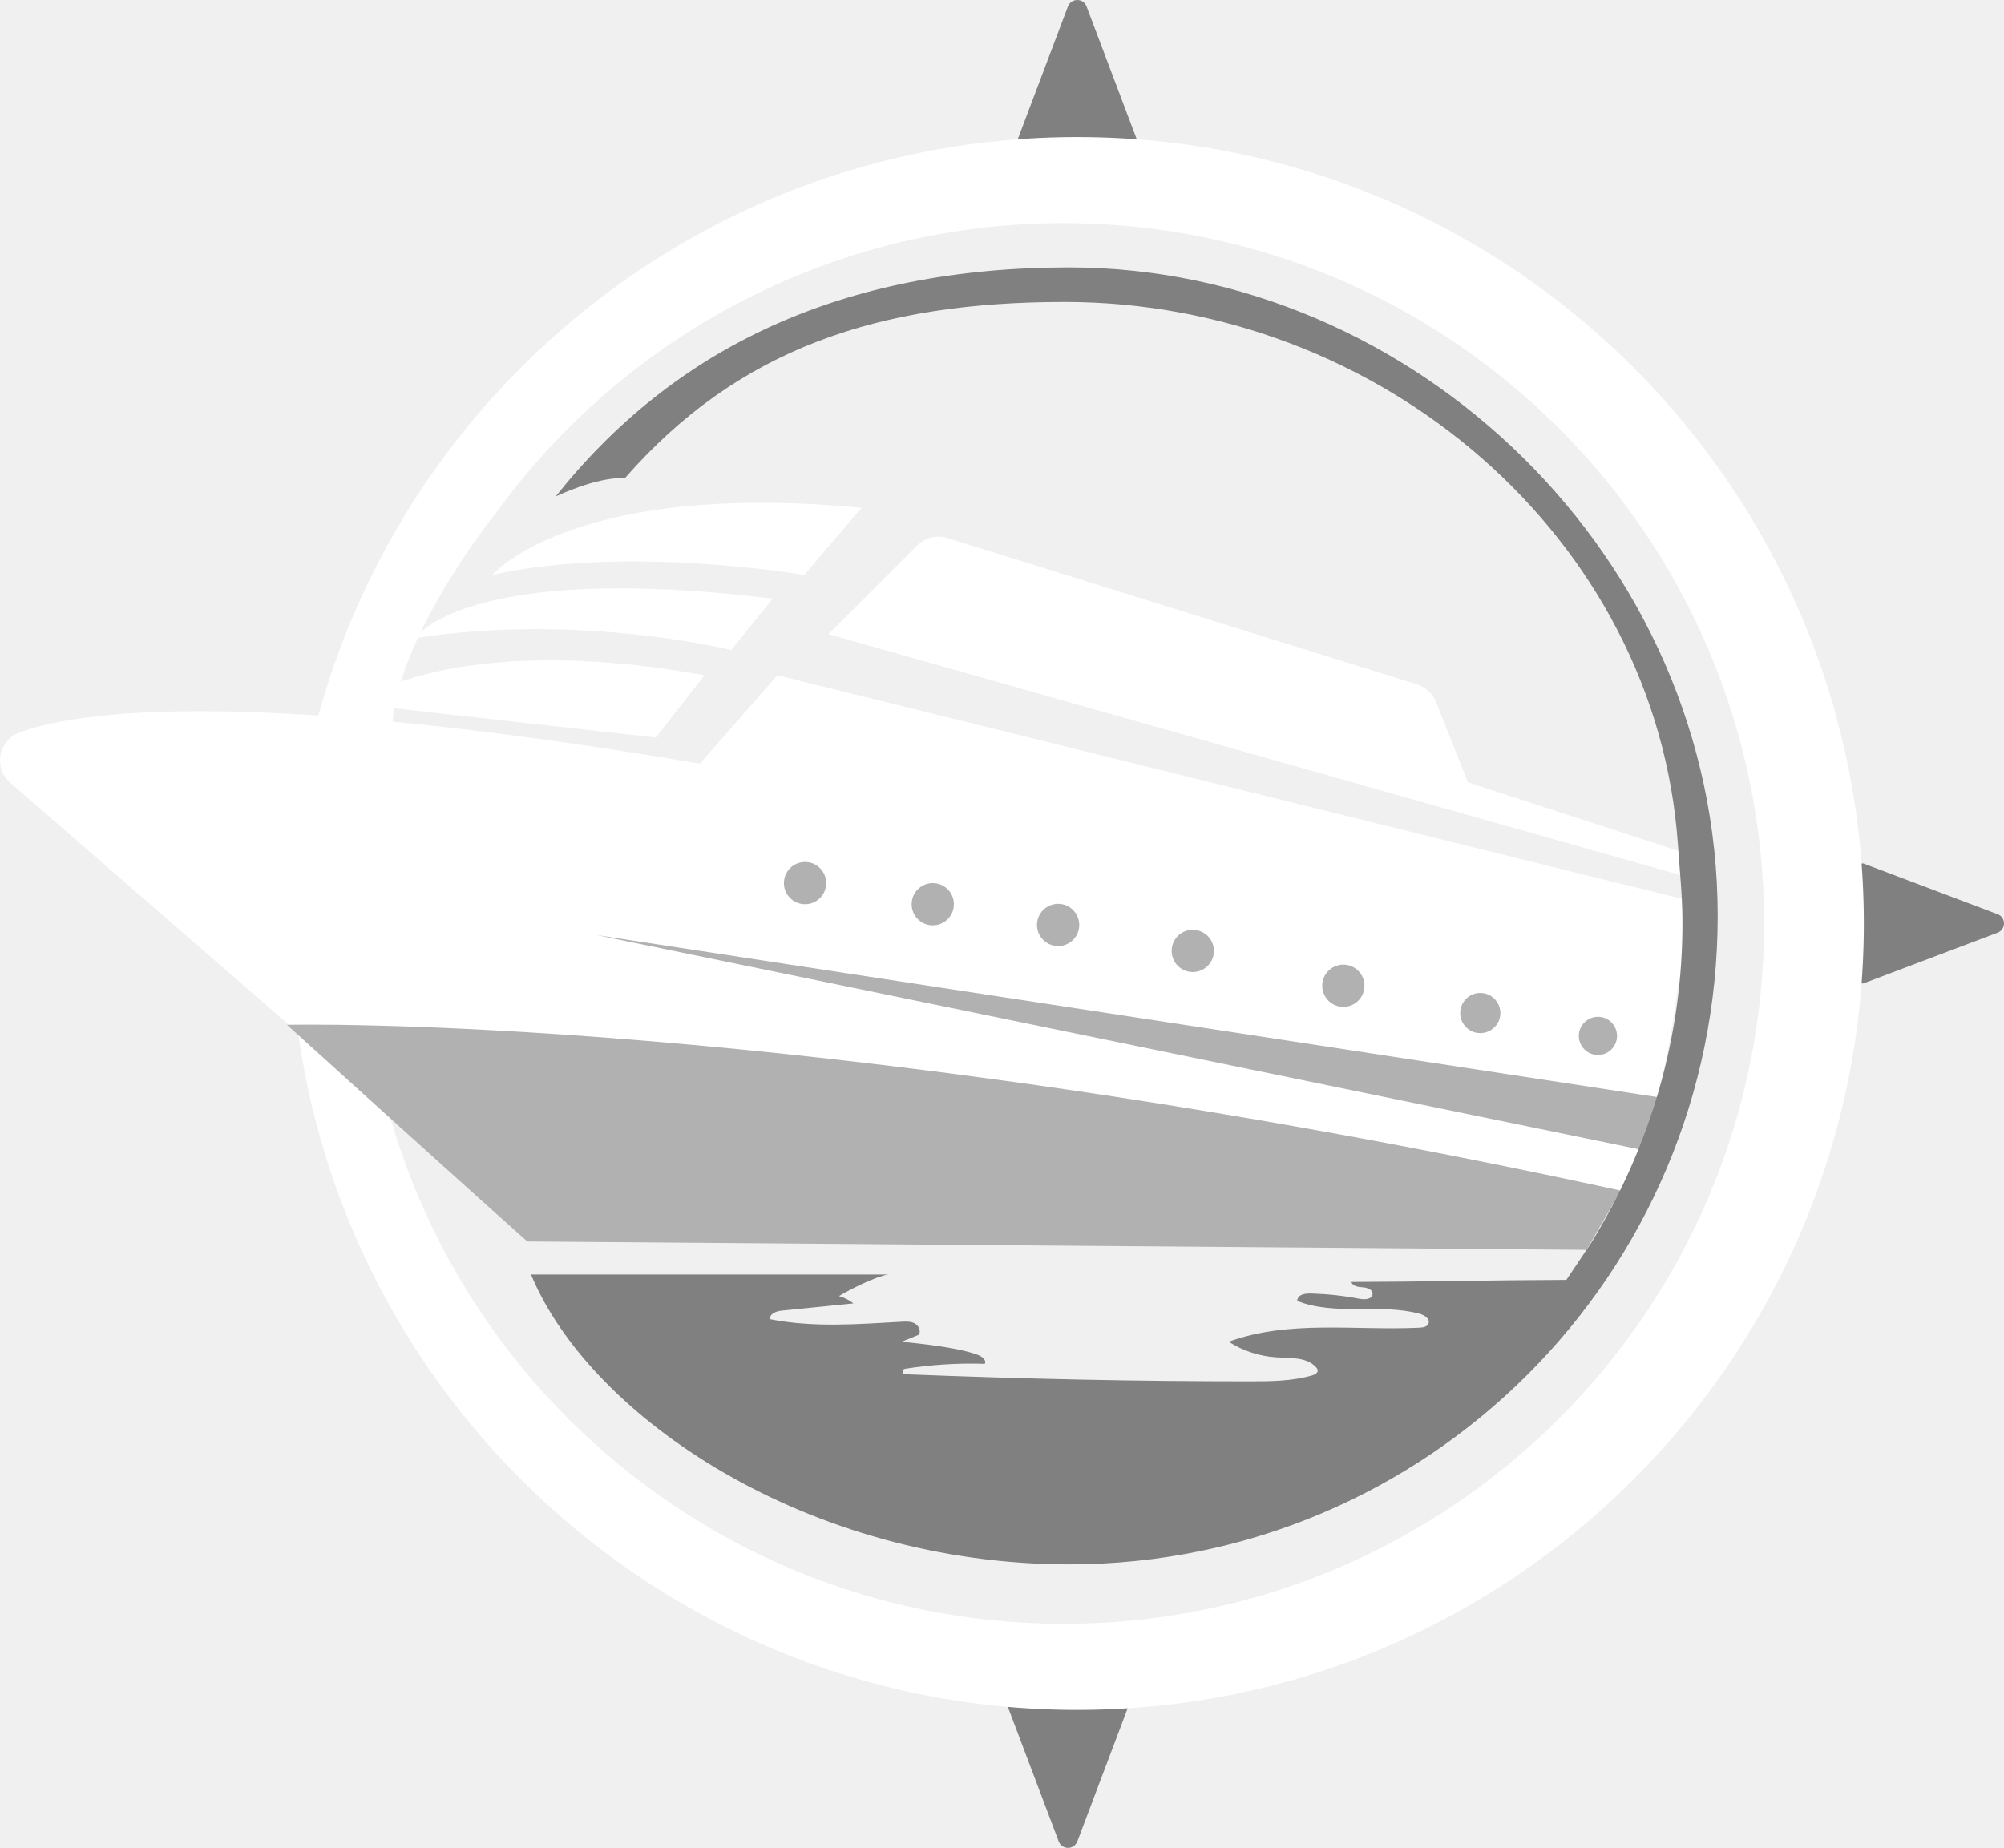
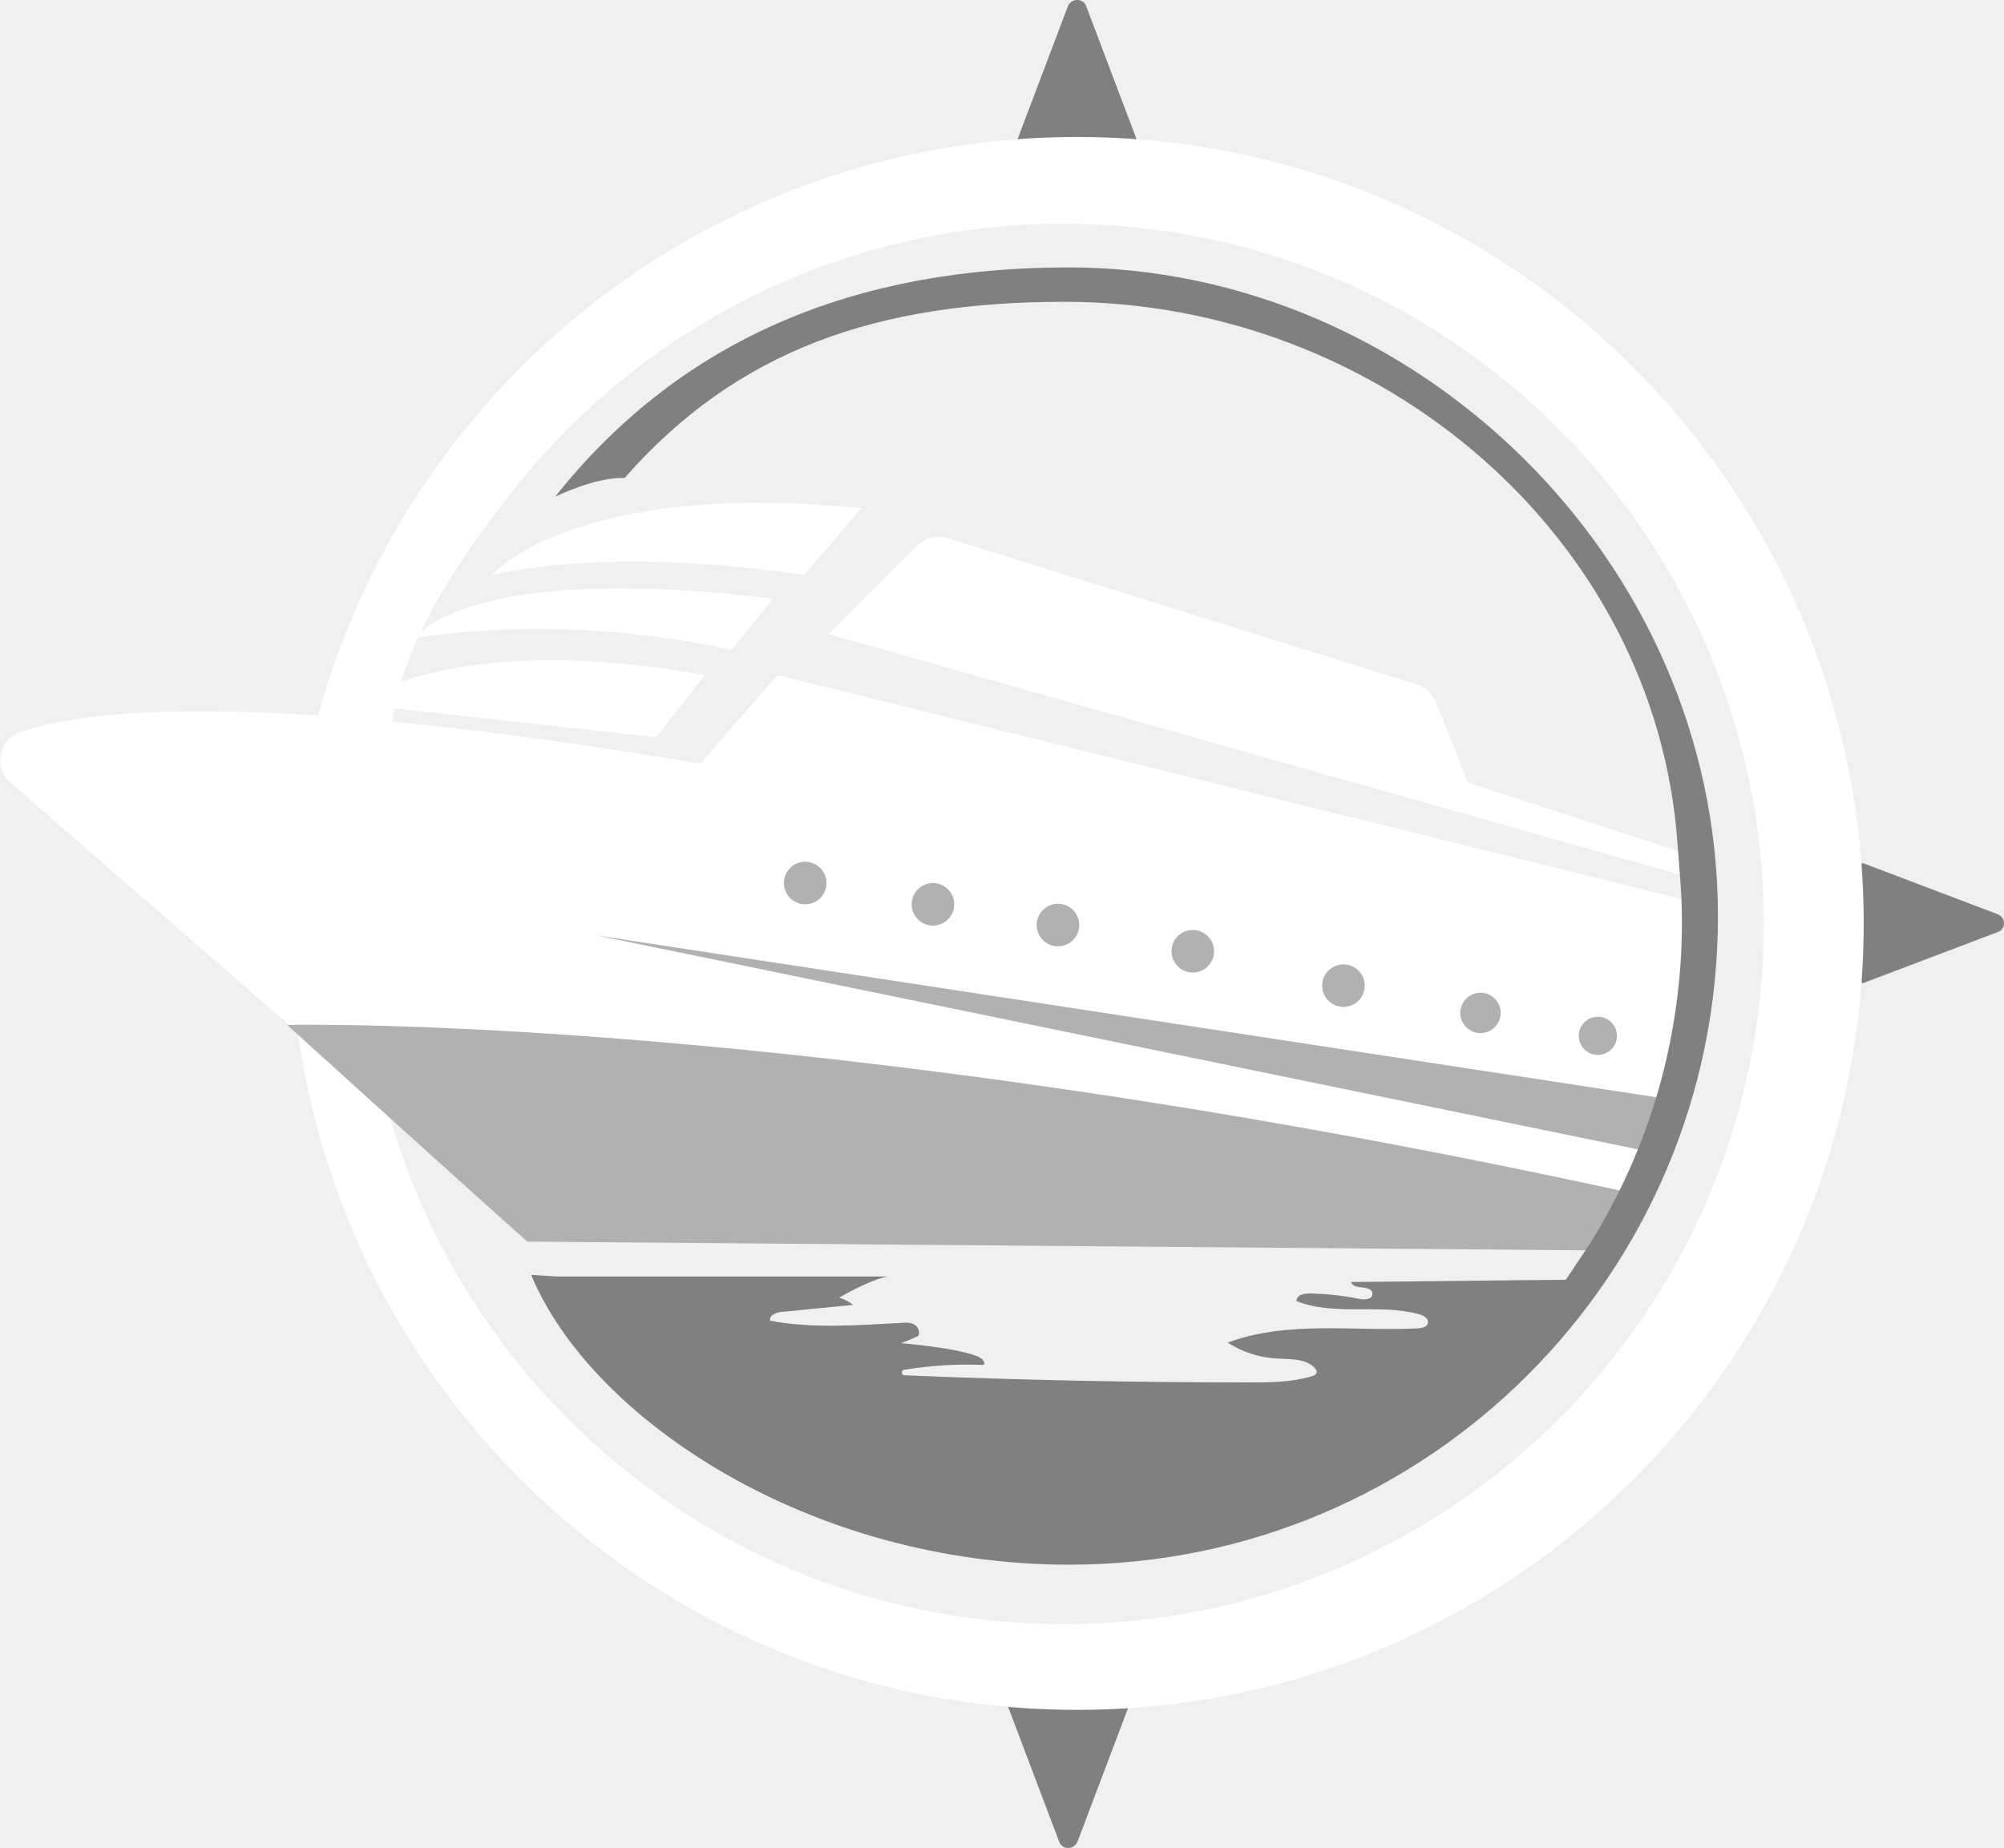
- <svg xmlns="http://www.w3.org/2000/svg" id="Layer_2" data-name="Layer 2" viewBox="0 0 367.12 338.61">
-   <defs>
-     <style>
-       .cls-1 {
-         fill: #fff;
-       }
- 
-       .cls-2 {
-         fill: #b1b1b1;
-       }
- 
-       .cls-3 {
-         fill: gray;
-       }
-     </style>
-   </defs>
-   <g id="Layer_2-2" data-name="Layer 2">
+ <svg xmlns="http://www.w3.org/2000/svg" version="1.1" id="Layer_2_00000018934906911480919540000015624731580744912296_" x="0px" y="0px" viewBox="0 0 367.1 338.6" style="enable-background:new 0 0 367.1 338.6;" xml:space="preserve">
+   <style type="text/css">
+ 	.st0{fill:#808080;}
+ 	.st1{fill:#FFFFFF;}
+ 	.st2{fill:#B1B1B1;}
+ </style>
+   <g id="Layer_2-2">
    <g>
-       <path class="cls-3" d="m195.64,1.18l-9.49,25.12h22.39l-9.49-25.12c-.59-1.57-2.81-1.57-3.4,0Z" />
-       <path class="cls-3" d="m197.36,337.43l9.49-25.12h-22.39l9.49,25.12c.59,1.57,2.81,1.57,3.4,0Z" />
-       <path class="cls-3" d="m365.94,167.52l-24.54-9.28c-.28-.11-.58.1-.58.4v21.15c0,.3.3.51.58.4l24.54-9.28c1.57-.59,1.57-2.81,0-3.4Z" />
-       <path class="cls-1" d="m197.34,25.12c-79.58,0-144.1,64.52-144.1,144.1s64.52,144.1,144.1,144.1,144.1-64.52,144.1-144.1S276.92,25.12,197.34,25.12Zm-2.5,272.43c-70.87,0-128.33-57.45-128.33-128.33,0-12.86,4.31-24.8,5.41-36.98,1.51-16.63,18.85-38.12,18.85-38.12,23.31-32.25,61.24-53.23,104.07-53.23,70.88,0,128.33,57.46,128.33,128.33s-57.45,128.33-128.33,128.33Z" />
-       <path class="cls-1" d="m309.13,156.46l-40.22-13.1-5.79-14.6c-.64-1.62-1.99-2.87-3.65-3.39l-85.93-26.79c-1.93-.6-4.04-.08-5.48,1.35l-16.28,16.28,157.47,44.54-.11-4.3Z" />
-       <polygon class="cls-1" points="142.42 123.74 308.84 164.89 308.18 180.63 128.19 139.95 142.42 123.74" />
-       <path class="cls-1" d="m129.07,123.74l-8.94,11.4-55.31-6.18s17.66-13.65,64.25-5.22Z" />
-       <path class="cls-1" d="m141.55,109.7l-7.6,9.41s-27.57-6.88-57.94-2.17c0,0,9.08-14.12,65.54-7.24Z" />
-       <path class="cls-1" d="m291.85,222.64l-200.46-3.12c-1.28-.02-2.51-.49-3.48-1.33L1.87,143.42c-3.14-2.73-2.17-7.8,1.74-9.22,19.65-7.13,90-10.46,303.85,46.14,2.64.7.36-2.71,0,0-1.25,9.51-4.67,30.75-11.04,39.95-1.04,1.49-2.74,2.37-4.56,2.35Z" />
-       <polygon class="cls-2" points="304.38 201.15 109.33 171.35 301.49 210.85 304.38 201.15" />
-       <circle class="cls-2" cx="147.48" cy="161.82" r="3.87" />
-       <circle class="cls-2" cx="170.88" cy="165.69" r="3.87" />
-       <circle class="cls-2" cx="193.84" cy="169.49" r="3.87" />
-       <circle class="cls-2" cx="218.51" cy="174.25" r="3.87" />
-       <circle class="cls-2" cx="246.09" cy="180.63" r="3.87" />
-       <circle class="cls-2" cx="271.18" cy="185.63" r="3.68" />
-       <circle class="cls-2" cx="292.73" cy="189.82" r="3.5" />
-       <path class="cls-1" d="m157.84,93.05l-10.5,12.31s-32.55-5.58-57.18,0c0,0,4.63-5.46,18.04-9.37,10.5-3.06,26.38-5.16,49.64-2.94" />
-       <path class="cls-2" d="m96.6,227.49s-9.37-8.29-44.04-39.7c0,0,94.23-2.28,244.36,30.38l-6.28,10.85" />
-       <path class="cls-3" d="m97.28,233.55c10.92,26.29,50.9,53.11,98.56,53.11,65.63,0,118.83-53.2,118.83-118.83s-55.63-118.83-118.83-118.83c-41.49,0-72.28,14.61-94.05,41.98h0s7.55-3.65,12.69-3.36h0c20.75-23.76,46.53-32.29,80.56-32.29,57.83,0,108.37,43.1,112.34,99.36.37,5.29.8,9.27.83,13.82.15,21.76-6.14,42.08-16.78,59.34l-4.83,7.2.39-.52c-13.79.05-25.64.34-39.42.38.21.79,1.24.93,2.06.98s1.86.41,1.82,1.23c-.04.96-1.42,1.06-2.37.88-2.88-.56-5.81-.88-8.75-.97-1.24-.04-2.57.11-2.7,1.35,7.02,2.79,15.12.4,22.42,2.35.89.24,1.98.95,1.64,1.8-.24.6-1.01.73-1.66.76-11.8.57-23.84-1.48-34.94,2.57,2.6,1.68,5.64,2.67,8.72,2.86,2.57.16,5.54-.09,7.28,1.81.15.16.29.35.3.57.04.5-.54.79-1.02.93-3.67,1.06-7.55,1.09-11.38,1.09-21.31,0-41.41-.44-63.14-1.3-.6-.02-.66-.91-.06-1,4.83-.76,9.74-1.07,14.62-.91.35-.68-.5-1.34-1.22-1.62-4.43-1.71-14.52-2.4-13.94-2.45,1.02-.42,2.05-.84,3.07-1.26.45-.69-.02-1.68-.74-2.07s-1.6-.36-2.42-.31c-8.01.45-16.13,1.09-24.01-.45-.32-.9.96-1.47,1.91-1.57,4.43-.45,8.85-.89,13.28-1.34-.78-.62-1.68-1.08-2.64-1.34,2.03-1.23,6.65-3.56,8.99-3.95-19.1,0-41.21.01-60.67,0" />
+       <path class="st0" d="M195.6,1.2l-9.5,25.1h22.4L199,1.2C198.5-0.4,196.2-0.4,195.6,1.2L195.6,1.2z" />
+       <path class="st0" d="M197.4,337.4l9.5-25.1h-22.4l9.5,25.1C194.5,339,196.8,339,197.4,337.4L197.4,337.4z" />
+       <path class="st0" d="M365.9,167.5l-24.5-9.3c-0.3-0.1-0.6,0.1-0.6,0.4v21.1c0,0.3,0.3,0.5,0.6,0.4l24.5-9.3    C367.5,170.3,367.5,168.1,365.9,167.5L365.9,167.5z" />
+       <path class="st1" d="M197.3,25.1c-79.6,0-144.1,64.5-144.1,144.1s64.5,144.1,144.1,144.1s144.1-64.5,144.1-144.1    S276.9,25.1,197.3,25.1z M194.8,297.6c-70.9,0-128.3-57.5-128.3-128.3c0-12.9,4.3-24.8,5.4-37c1.5-16.6,18.8-38.1,18.8-38.1    c23.3-32.2,61.2-53.2,104.1-53.2c70.9,0,128.3,57.5,128.3,128.3S265.7,297.6,194.8,297.6L194.8,297.6z" />
+       <path class="st1" d="M309.1,156.5l-40.2-13.1l-5.8-14.6c-0.6-1.6-2-2.9-3.6-3.4l-85.9-26.8c-1.9-0.6-4-0.1-5.5,1.3l-16.3,16.3    l157.5,44.5L309.1,156.5L309.1,156.5z" />
+       <polygon class="st1" points="142.4,123.7 308.8,164.9 308.2,180.6 128.2,140   " />
+       <path class="st1" d="M129.1,123.7l-8.9,11.4L64.8,129C64.8,129,82.5,115.3,129.1,123.7z" />
+       <path class="st1" d="M141.6,109.7l-7.6,9.4c0,0-27.6-6.9-57.9-2.2C76,116.9,85.1,102.8,141.6,109.7L141.6,109.7z" />
+       <path class="st1" d="M291.9,222.6l-200.5-3.1c-1.3,0-2.5-0.5-3.5-1.3l-86-74.8c-3.1-2.7-2.2-7.8,1.7-9.2    c19.6-7.1,90-10.5,303.9,46.1c2.6,0.7,0.4-2.7,0,0c-1.2,9.5-4.7,30.8-11,39.9C295.4,221.8,293.7,222.7,291.9,222.6L291.9,222.6z" />
+       <polygon class="st2" points="304.4,201.2 109.3,171.4 301.5,210.9   " />
+       <circle class="st2" cx="147.5" cy="161.8" r="3.9" />
+       <circle class="st2" cx="170.9" cy="165.7" r="3.9" />
+       <circle class="st2" cx="193.8" cy="169.5" r="3.9" />
+       <circle class="st2" cx="218.5" cy="174.3" r="3.9" />
+       <circle class="st2" cx="246.1" cy="180.6" r="3.9" />
+       <circle class="st2" cx="271.2" cy="185.6" r="3.7" />
+       <circle class="st2" cx="292.7" cy="189.8" r="3.5" />
+       <path class="st1" d="M157.8,93.1l-10.5,12.3c0,0-32.6-5.6-57.2,0c0,0,4.6-5.5,18-9.4C118.7,92.9,134.6,90.8,157.8,93.1" />
+       <path class="st2" d="M96.6,227.5c0,0-9.4-8.3-44-39.7c0,0,94.2-2.3,244.4,30.4l-6.3,10.9" />
+       <path class="st0" d="M97.3,233.6c10.9,26.3,50.9,53.1,98.6,53.1c65.6,0,118.8-53.2,118.8-118.8S259,49,195.8,49    c-41.5,0-72.3,14.6-94.1,42l0,0c0,0,7.6-3.7,12.7-3.4l0,0C135.2,63.9,161,55.3,195,55.3c57.8,0,108.4,43.1,112.3,99.4    c0.4,5.3,0.8,9.3,0.8,13.8c0.1,21.8-6.1,42.1-16.8,59.3l-4.8,7.2l0.4-0.5c-13.8,0.1-25.6,0.3-39.4,0.4c0.2,0.8,1.2,0.9,2.1,1    s1.9,0.4,1.8,1.2c0,1-1.4,1.1-2.4,0.9c-2.9-0.6-5.8-0.9-8.8-1c-1.2,0-2.6,0.1-2.7,1.4c7,2.8,15.1,0.4,22.4,2.4    c0.9,0.2,2,0.9,1.6,1.8c-0.2,0.6-1,0.7-1.7,0.8c-11.8,0.6-23.8-1.5-34.9,2.6c2.6,1.7,5.6,2.7,8.7,2.9c2.6,0.2,5.5-0.1,7.3,1.8    c0.1,0.2,0.3,0.4,0.3,0.6c0,0.5-0.5,0.8-1,0.9c-3.7,1.1-7.6,1.1-11.4,1.1c-21.3,0-41.4-0.4-63.1-1.3c-0.6,0-0.7-0.9-0.1-1    c4.8-0.8,9.7-1.1,14.6-0.9c0.4-0.7-0.5-1.3-1.2-1.6c-4.4-1.7-14.5-2.4-13.9-2.4c1-0.4,2.1-0.8,3.1-1.3c0.4-0.7,0-1.7-0.7-2.1    s-1.6-0.4-2.4-0.3c-8,0.4-16.1,1.1-24-0.4c-0.3-0.9,1-1.5,1.9-1.6c4.4-0.4,8.9-0.9,13.3-1.3c-0.8-0.6-1.7-1.1-2.6-1.3    c2-1.2,6.6-3.6,9-3.9c-19.1,0-41.2,0-60.7,0" />
    </g>
  </g>
</svg>
